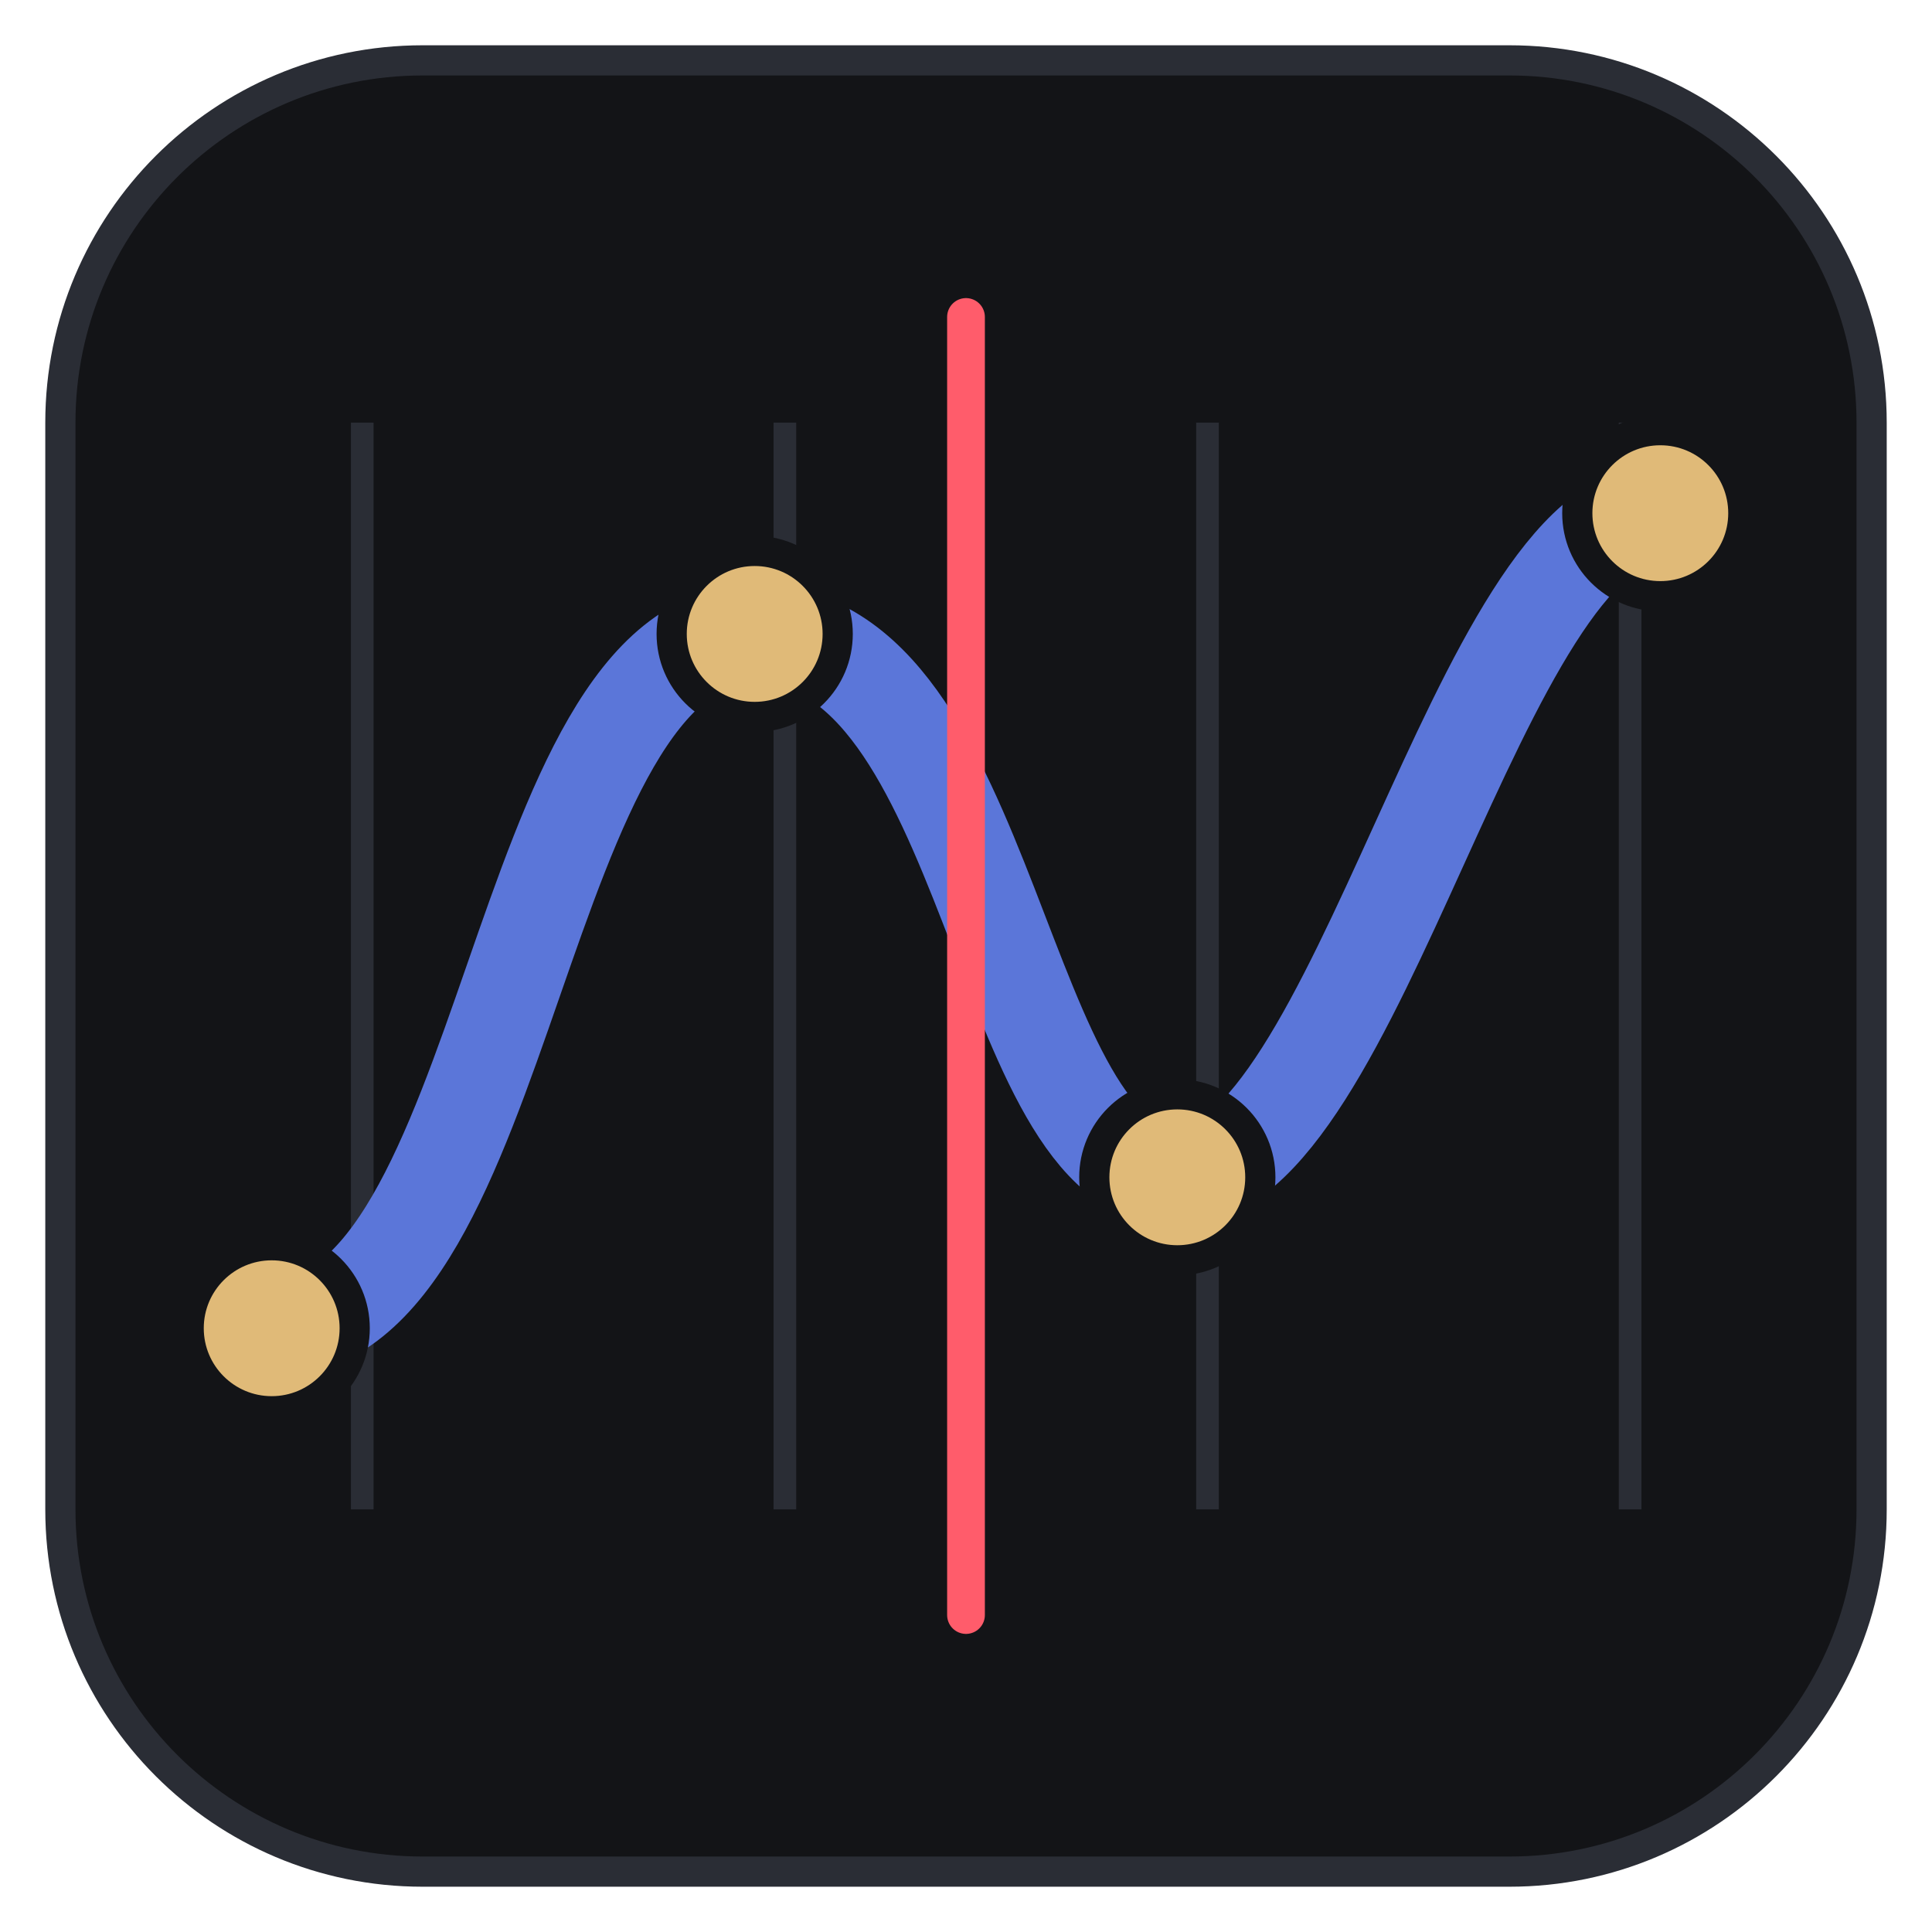
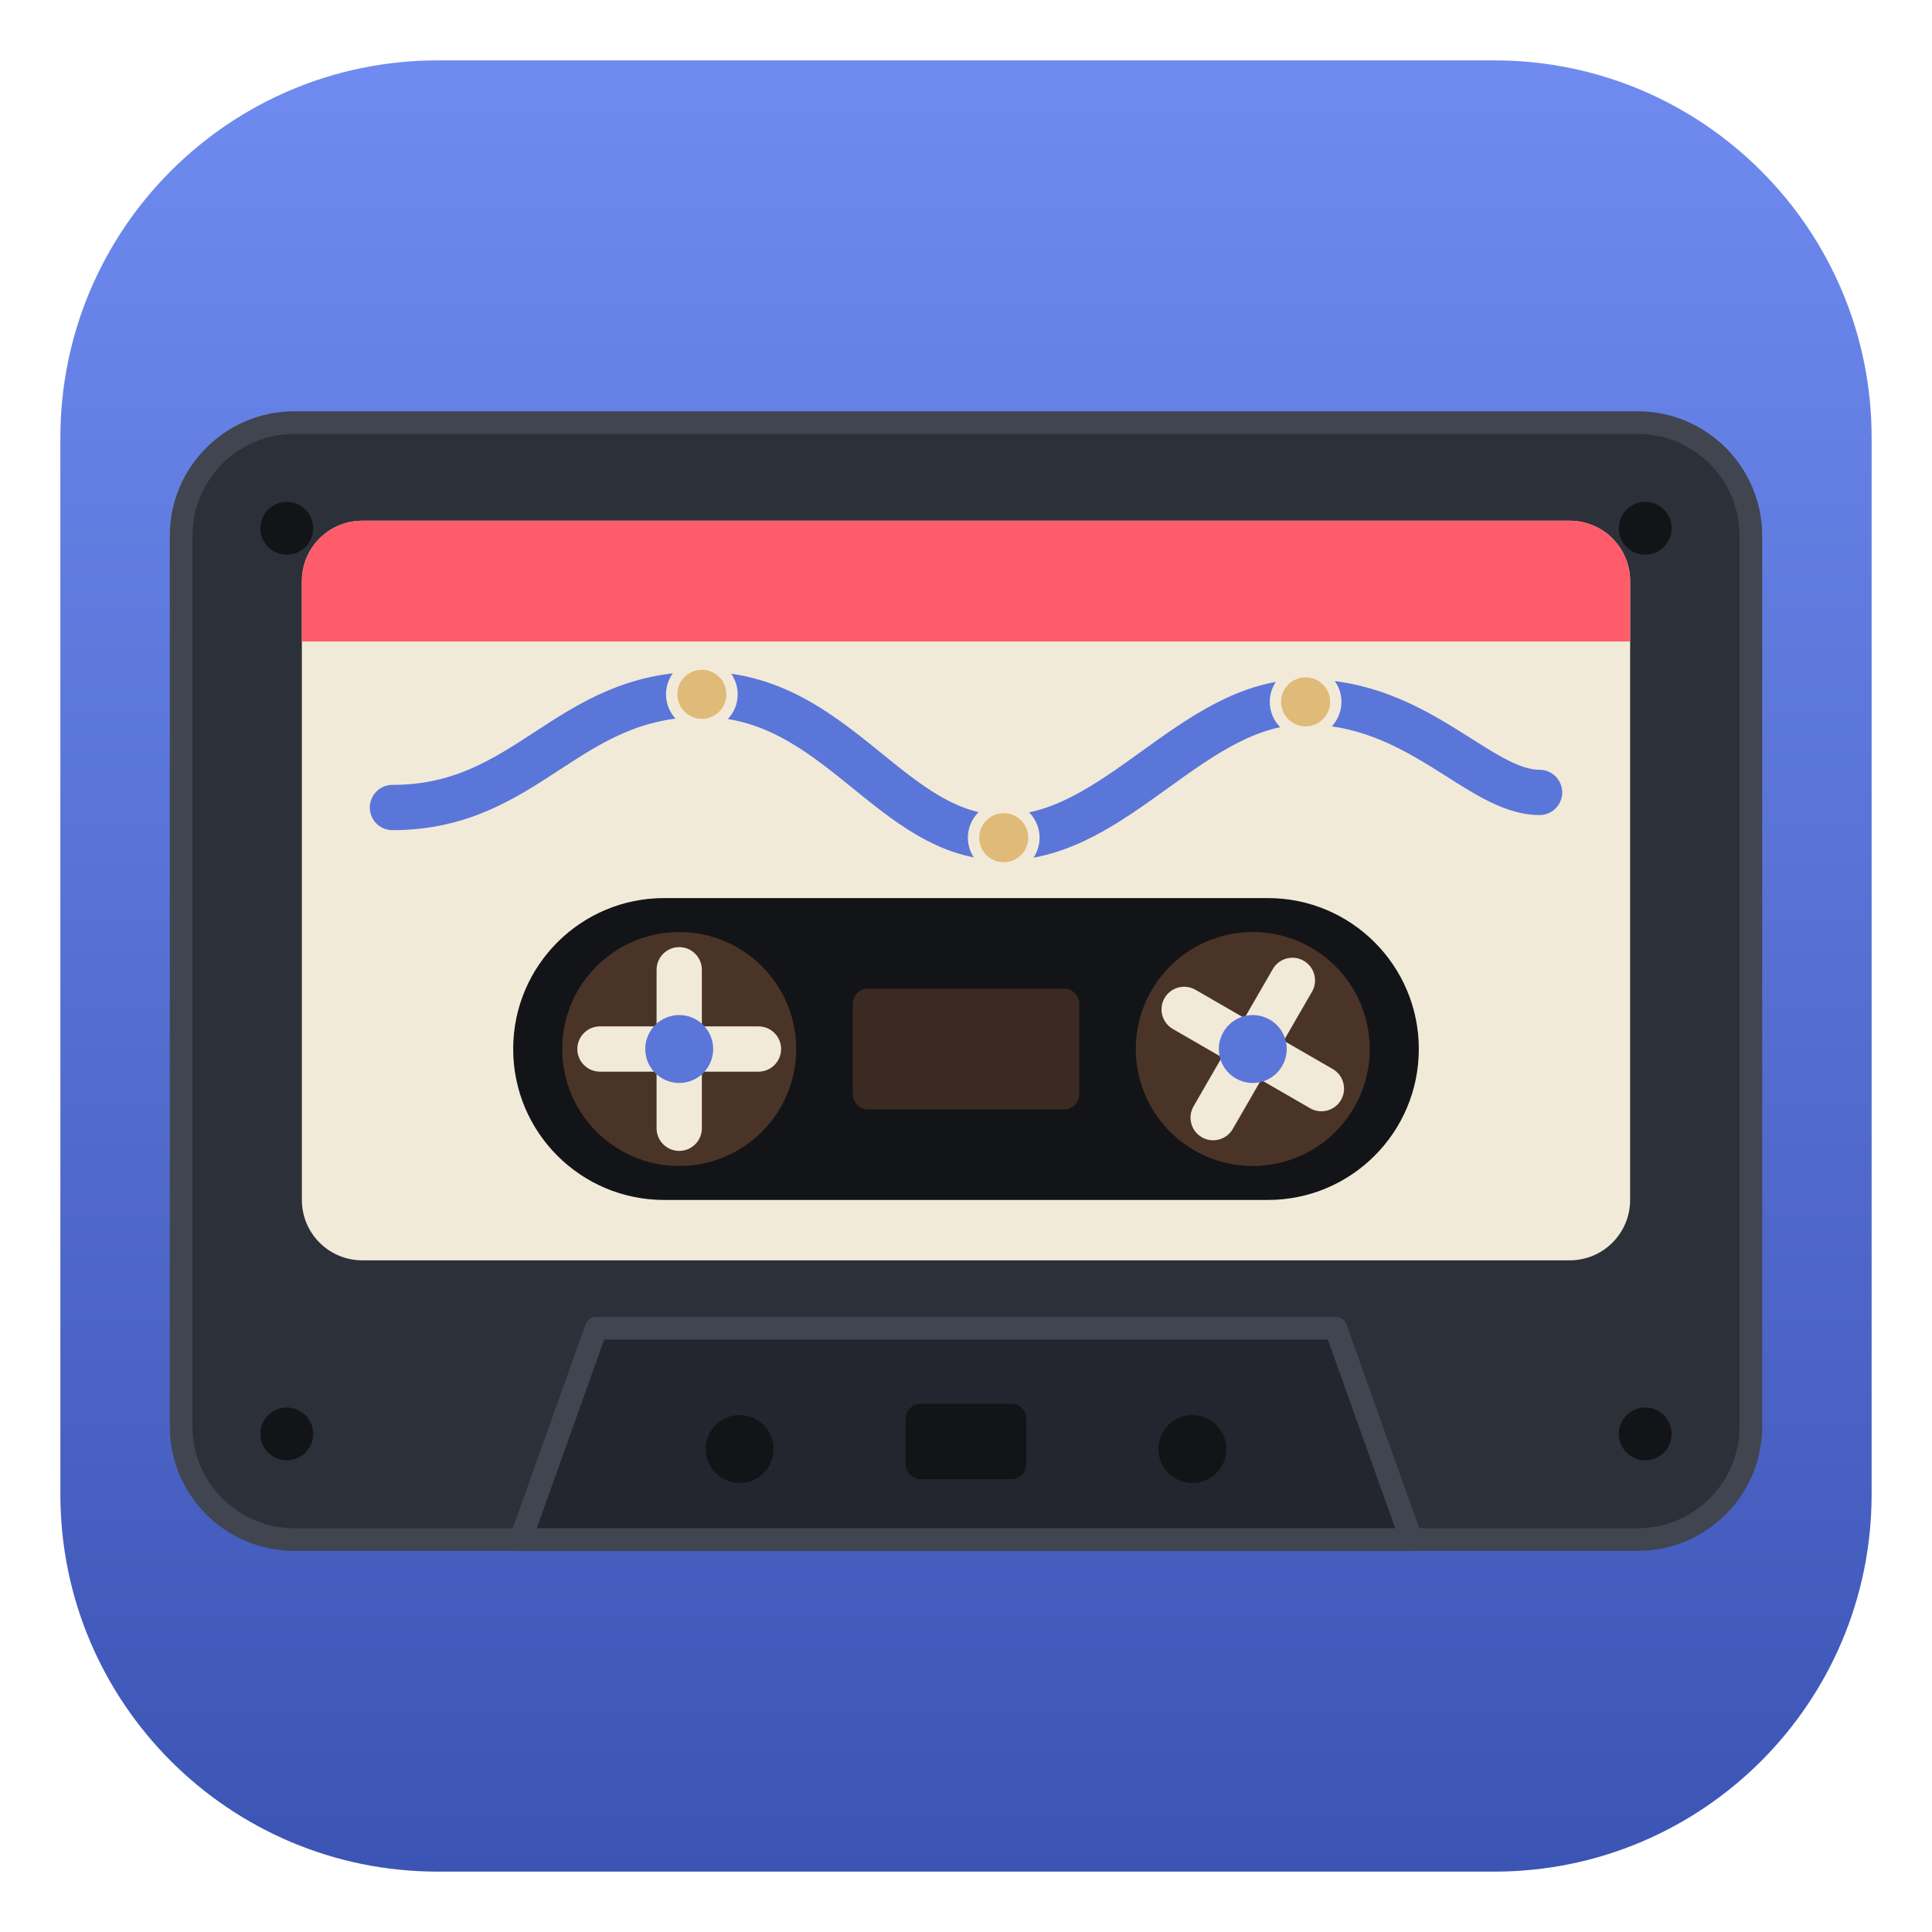
<svg xmlns="http://www.w3.org/2000/svg" width="512" height="512" viewBox="0 0 512 512">
-   <rect x="16" y="16" width="480" height="480" rx="96" fill="#131417" />
-   <rect x="16" y="16" width="480" height="480" rx="96" fill="none" stroke="#2a2d35" stroke-width="8" />
-   <g stroke="#2a2d35" stroke-width="6">
-     <line x1="96" y1="112" x2="96" y2="400" />
-     <line x1="208" y1="112" x2="208" y2="400" />
-     <line x1="320" y1="112" x2="320" y2="400" />
-     <line x1="432" y1="112" x2="432" y2="400" />
+   <defs>
+     <linearGradient id="bg" x1="0" y1="0" x2="0" y2="1">
+       <stop offset="0" stop-color="#6f8bf0" />
+       <stop offset="1" stop-color="#3c54b4" />
+     </linearGradient>
+   </defs>
+   <rect x="16" y="16" width="480" height="480" rx="100" fill="url(#bg)" />
+   <rect x="48" y="112" width="416" height="296" rx="30" fill="#2c3039" stroke="#40454f" stroke-width="6" />
+   <g fill="#131417">
+     <circle cx="76" cy="140" r="7" />
+     <circle cx="436" cy="140" r="7" />
+     <circle cx="76" cy="380" r="7" />
+     <circle cx="436" cy="380" r="7" />
  </g>
-   <path d="M72 352 C 136 352, 136 168, 200 168 S 264 312, 312 312 S 392 136, 440 136" fill="none" stroke="#5b76d9" stroke-width="26" stroke-linecap="round" />
-   <g fill="#e0ba78" stroke="#131417" stroke-width="8">
-     <circle cx="72" cy="352" r="22" />
-     <circle cx="200" cy="168" r="22" />
-     <circle cx="312" cy="312" r="22" />
-     <circle cx="440" cy="136" r="22" />
+   <rect x="80" y="138" width="352" height="196" rx="16" fill="#f2ead8" />
+   <path d="M96 138 H416 A16 16 0 0 1 432 154 V170 H80 V154 A16 16 0 0 1 96 138 Z" fill="#ff5c6b" />
+   <path d="M104 214 C 140 214, 150 184, 186 184 S 236 222, 266 222 S 316 186, 346 186 S 392 210, 408 210" fill="none" stroke="#5b76d9" stroke-width="12" stroke-linecap="round" />
+   <g fill="#e0ba78" stroke="#f2ead8" stroke-width="3">
+     <circle cx="186" cy="184" r="8" />
+     <circle cx="266" cy="222" r="8" />
+     <circle cx="346" cy="186" r="8" />
  </g>
-   <line x1="256" y1="84" x2="256" y2="428" stroke="#ff5c6b" stroke-width="10" stroke-linecap="round" />
+   <rect x="136" y="238" width="240" height="80" rx="40" fill="#131417" />
+   <rect x="226" y="262" width="60" height="32" rx="4" fill="#3b2a22" />
+   <g transform="translate(180 278)">
+     <circle r="31" fill="#4a3428" />
+     <g fill="#f2ead8">
+       <rect x="-6" y="-27" width="12" height="54" rx="6" />
+       <rect x="-27" y="-6" width="54" height="12" rx="6" />
+     </g>
+     <circle r="9" fill="#5b76d9" />
+   </g>
+   <g transform="translate(332 278) rotate(30)">
+     <circle r="31" fill="#4a3428" />
+     <g fill="#f2ead8">
+       <rect x="-6" y="-27" width="12" height="54" rx="6" />
+       <rect x="-27" y="-6" width="54" height="12" rx="6" />
+     </g>
+     <circle r="9" fill="#5b76d9" />
+   </g>
+   <path d="M138 408 L158 352 H354 L374 408 Z" fill="#23262e" stroke="#40454f" stroke-width="6" stroke-linejoin="round" />
+   <g fill="#131417">
+     <circle cx="196" cy="384" r="9" />
+     <circle cx="316" cy="384" r="9" />
+     <rect x="240" y="372" width="32" height="20" rx="4" />
+   </g>
</svg>
